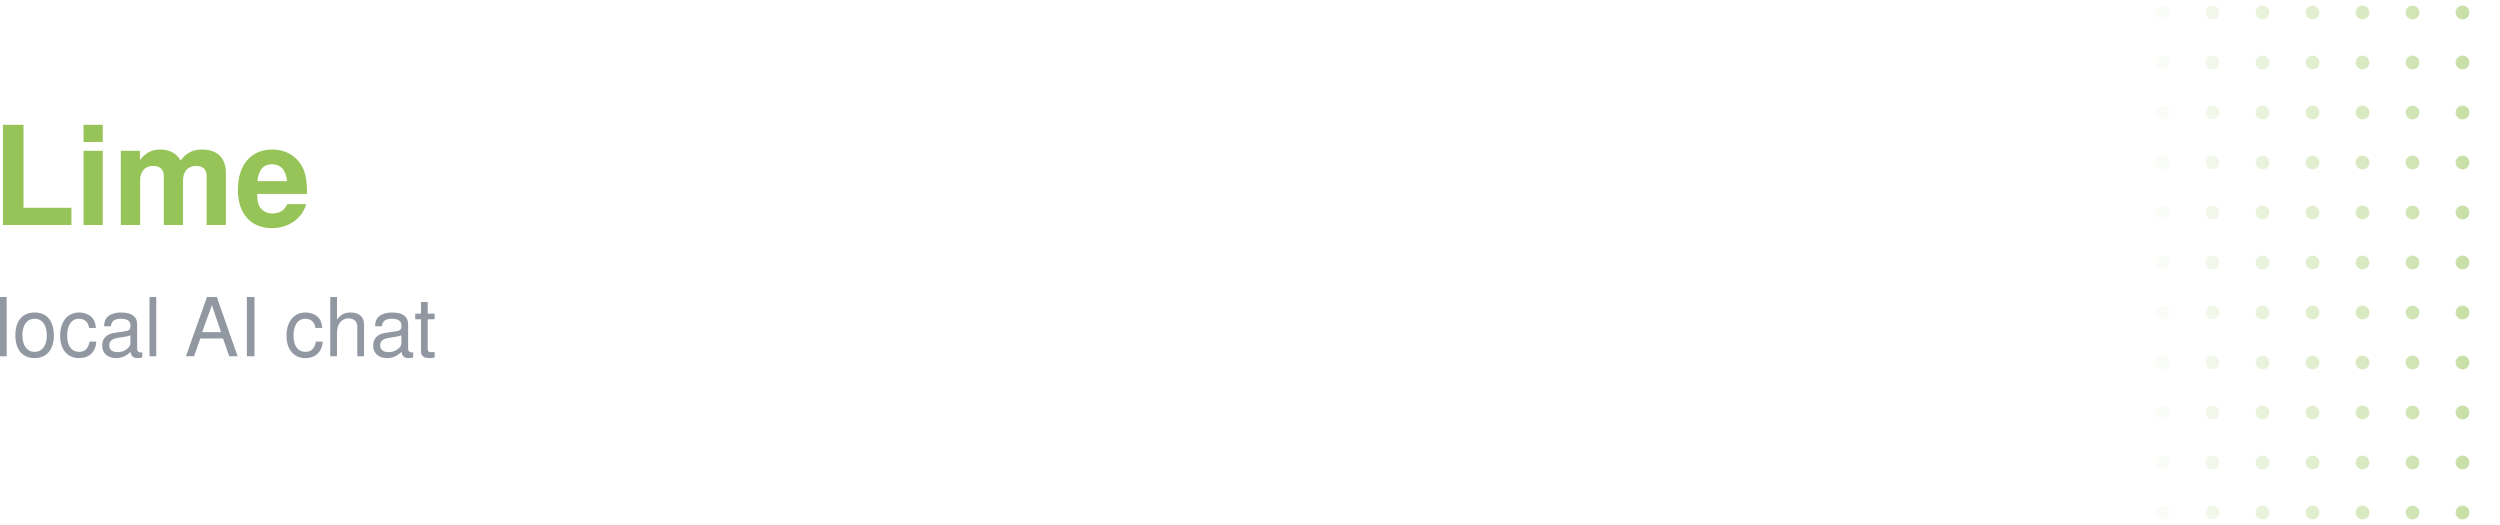
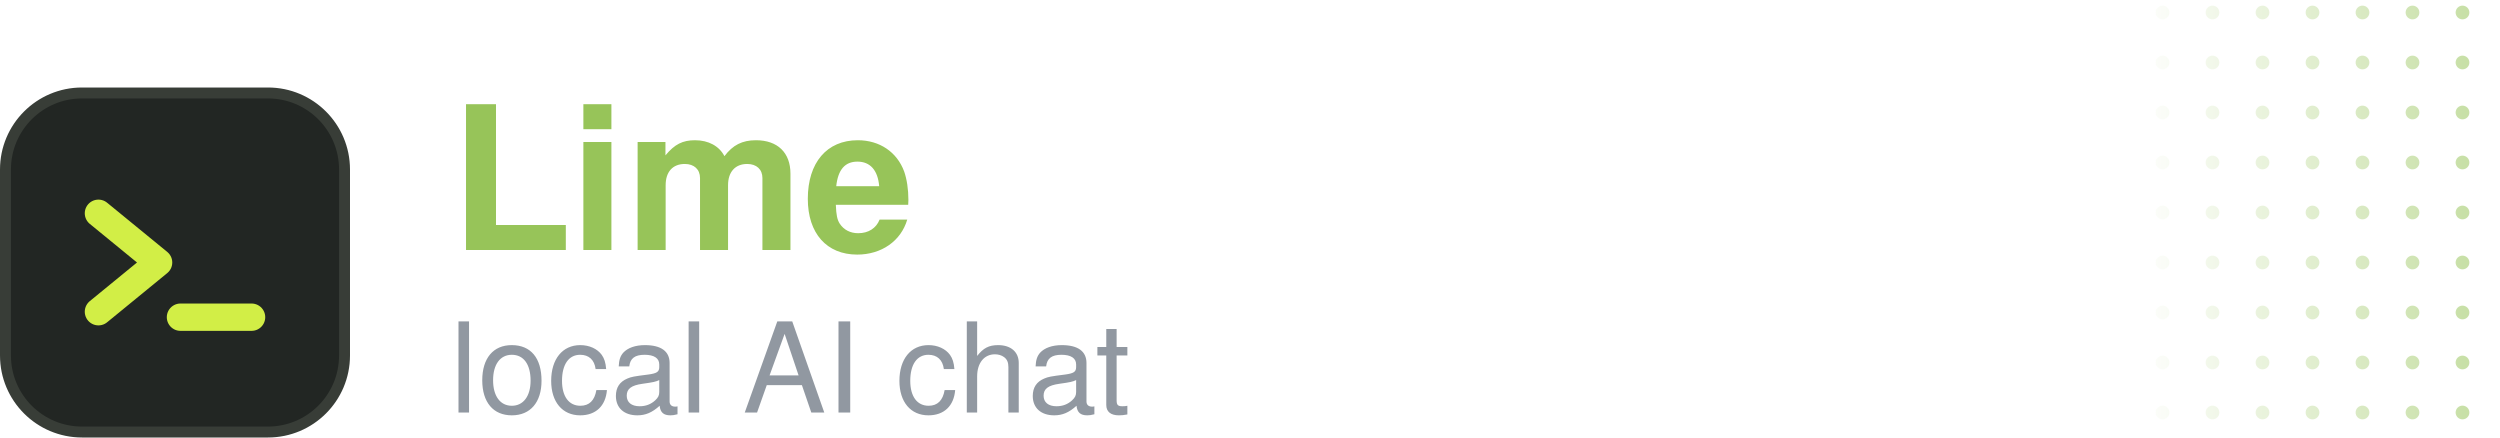
- <svg xmlns="http://www.w3.org/2000/svg" width="400" height="84" viewBox="0 0 400 84">
-   <style>.d{animation:b 1.4s infinite ease-in-out}.d2{animation-delay:.2s}.d3{animation-delay:.4s}@keyframes b{0%,80%,100%{opacity:.3}40%{opacity:1}}@media (prefers-reduced-motion:reduce){.d{animation:none}}</style>
+ <svg xmlns="http://www.w3.org/2000/svg" width="400" height="70" viewBox="0 0 400 70">
  <defs>
    <pattern id="p" width="8" height="8" patternUnits="userSpaceOnUse">
      <circle cx="2" cy="2" r="1.1" fill="#97c459" />
    </pattern>
    <linearGradient id="g">
      <stop offset=".85" stop-color="#fff" stop-opacity="0" />
      <stop offset="1" stop-color="#fff" stop-opacity=".6" />
    </linearGradient>
    <mask id="m">
-       <rect width="400" height="84" fill="url(#g)" />
+       <rect width="400" height="70" fill="url(#g)" />
    </mask>
  </defs>
-   <rect width="400" height="84" fill="url(#p)" mask="url(#m)" />
-   <text x="-1.3" y="36" style="font:600 22px -apple-system, BlinkMacSystemFont, 'Segoe UI', Helvetica, Arial, sans-serif" fill="#97c459">Lime</text>
-   <text x="-0.9" y="57" style="font:400 13px -apple-system, BlinkMacSystemFont, 'Segoe UI', Helvetica, Arial, sans-serif" fill="#9198a1">local AI chat</text>
+   <rect width="400" height="70" fill="url(#p)" mask="url(#m)" />
+   <g transform="translate(0 14) scale(.875)">
+     <rect x="1" y="1" width="62" height="62" rx="14" fill="#222623" stroke="#383d37" stroke-width="2" />
+     <g fill="none" stroke="#d2ee46" stroke-width="5" stroke-linecap="round" stroke-linejoin="round">
+       <polyline points="18,23 29,32 18,41" />
+       <line x1="33" y1="42" x2="46" y2="42" />
+     </g>
+   </g>
+   <text x="72" y="40" style="font:600 32px -apple-system, BlinkMacSystemFont, 'Segoe UI', Helvetica, Arial, sans-serif" fill="#97c459">Lime</text>
+   <text x="72" y="66" style="font:400 20px -apple-system, BlinkMacSystemFont, 'Segoe UI', Helvetica, Arial, sans-serif" fill="#9198a1">local AI chat</text>
</svg>
